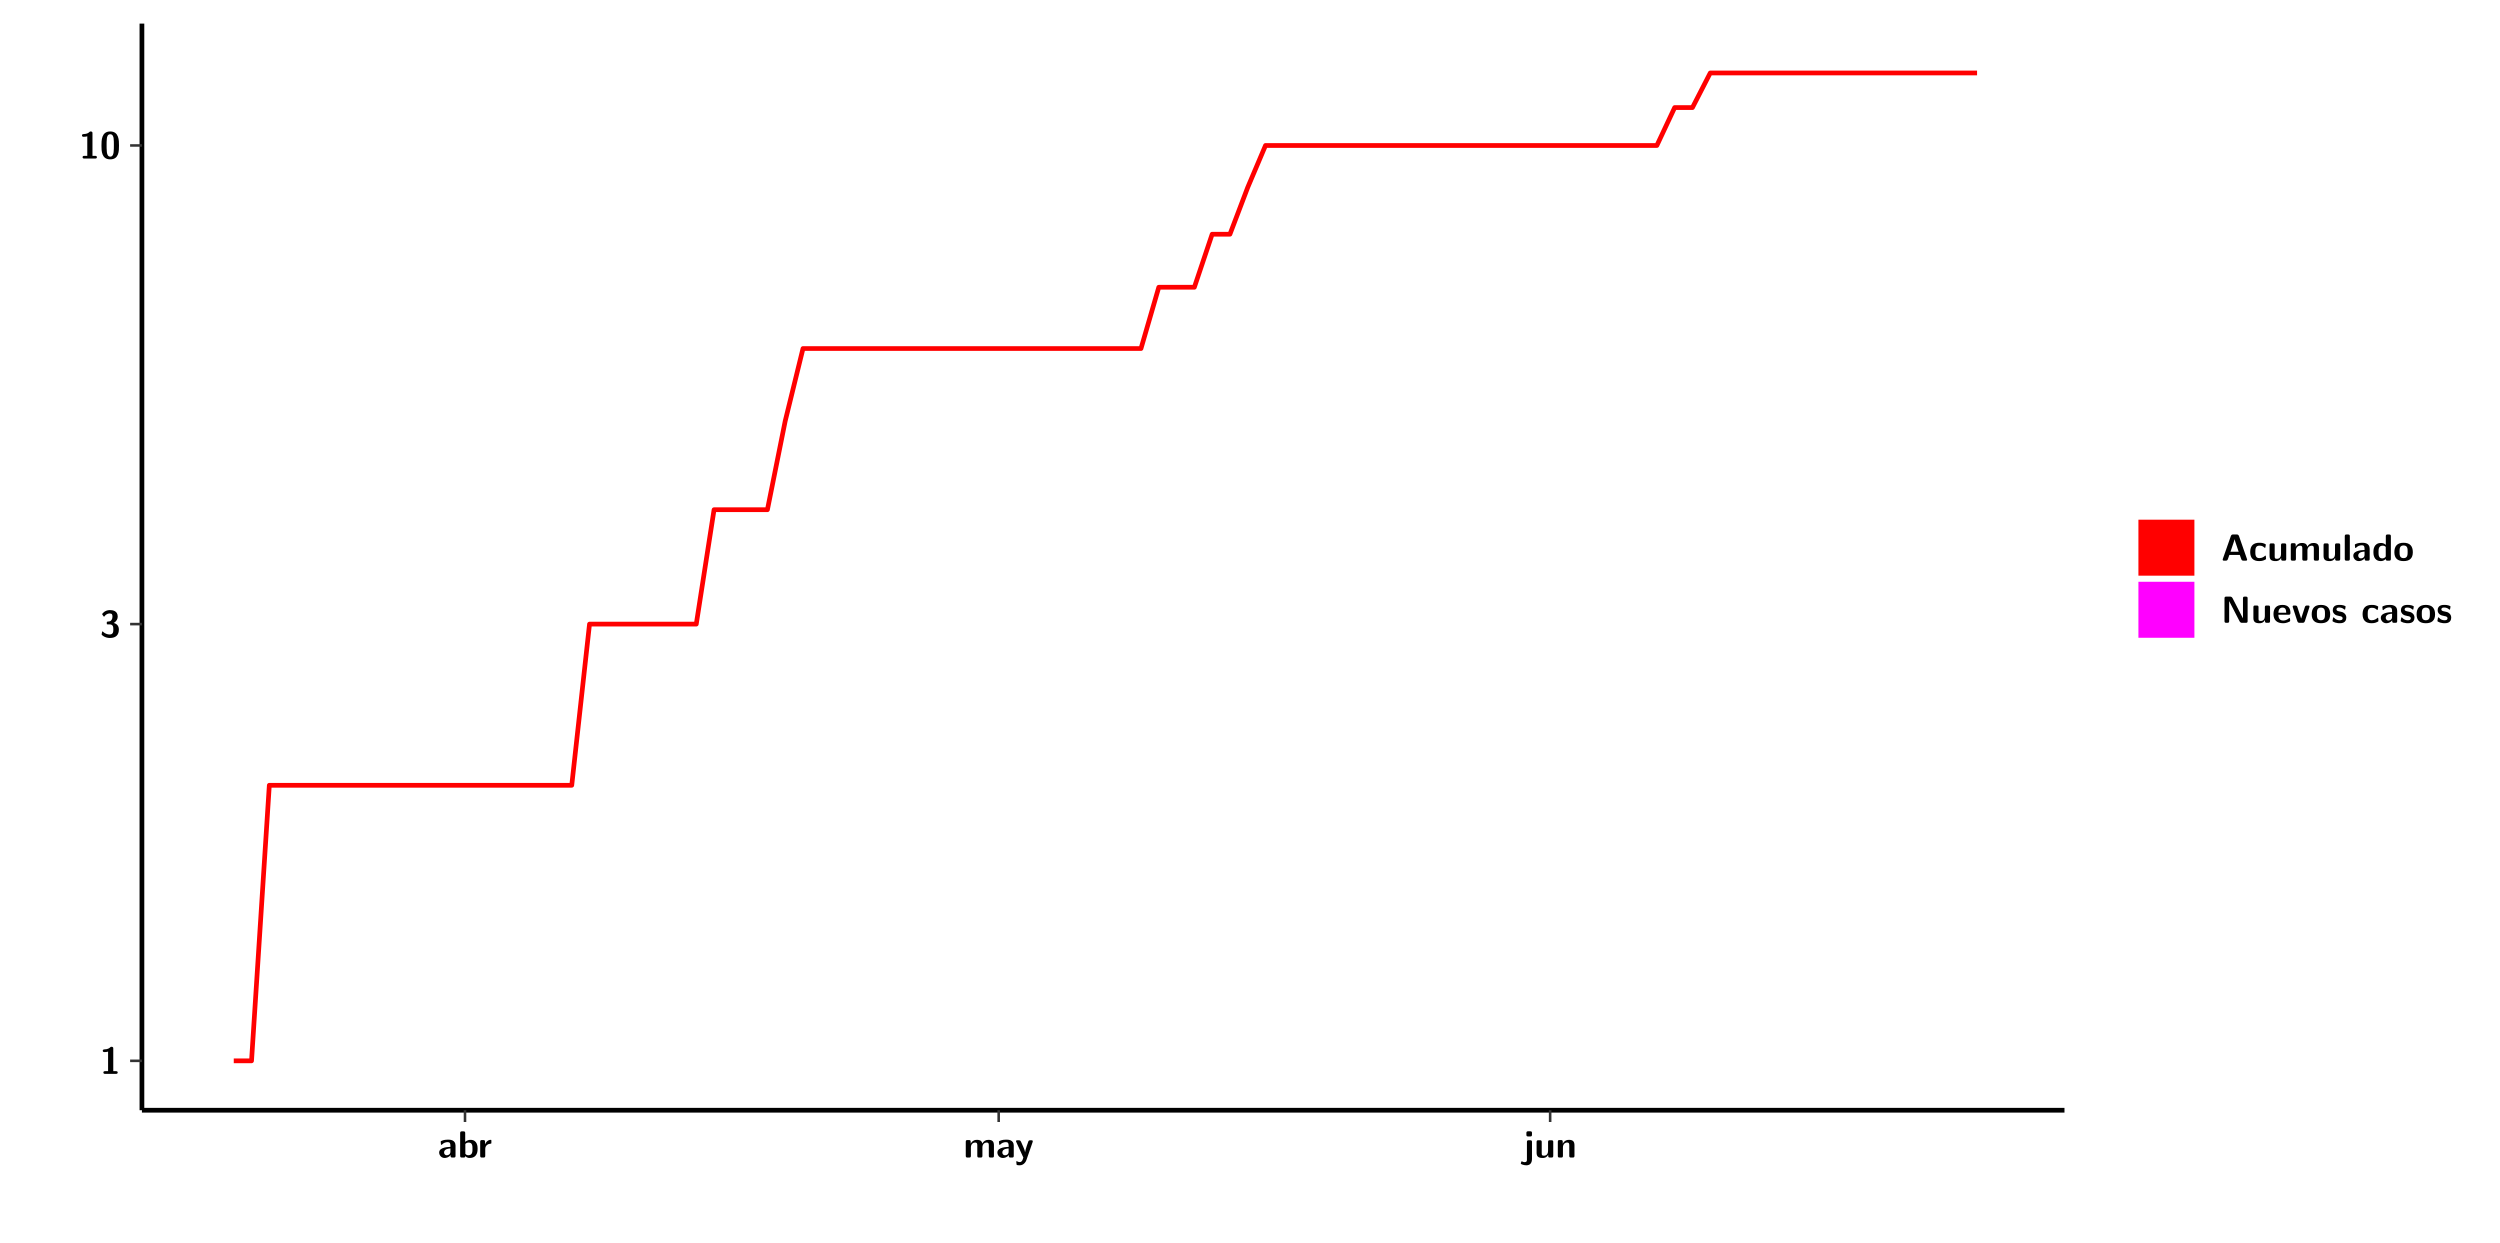
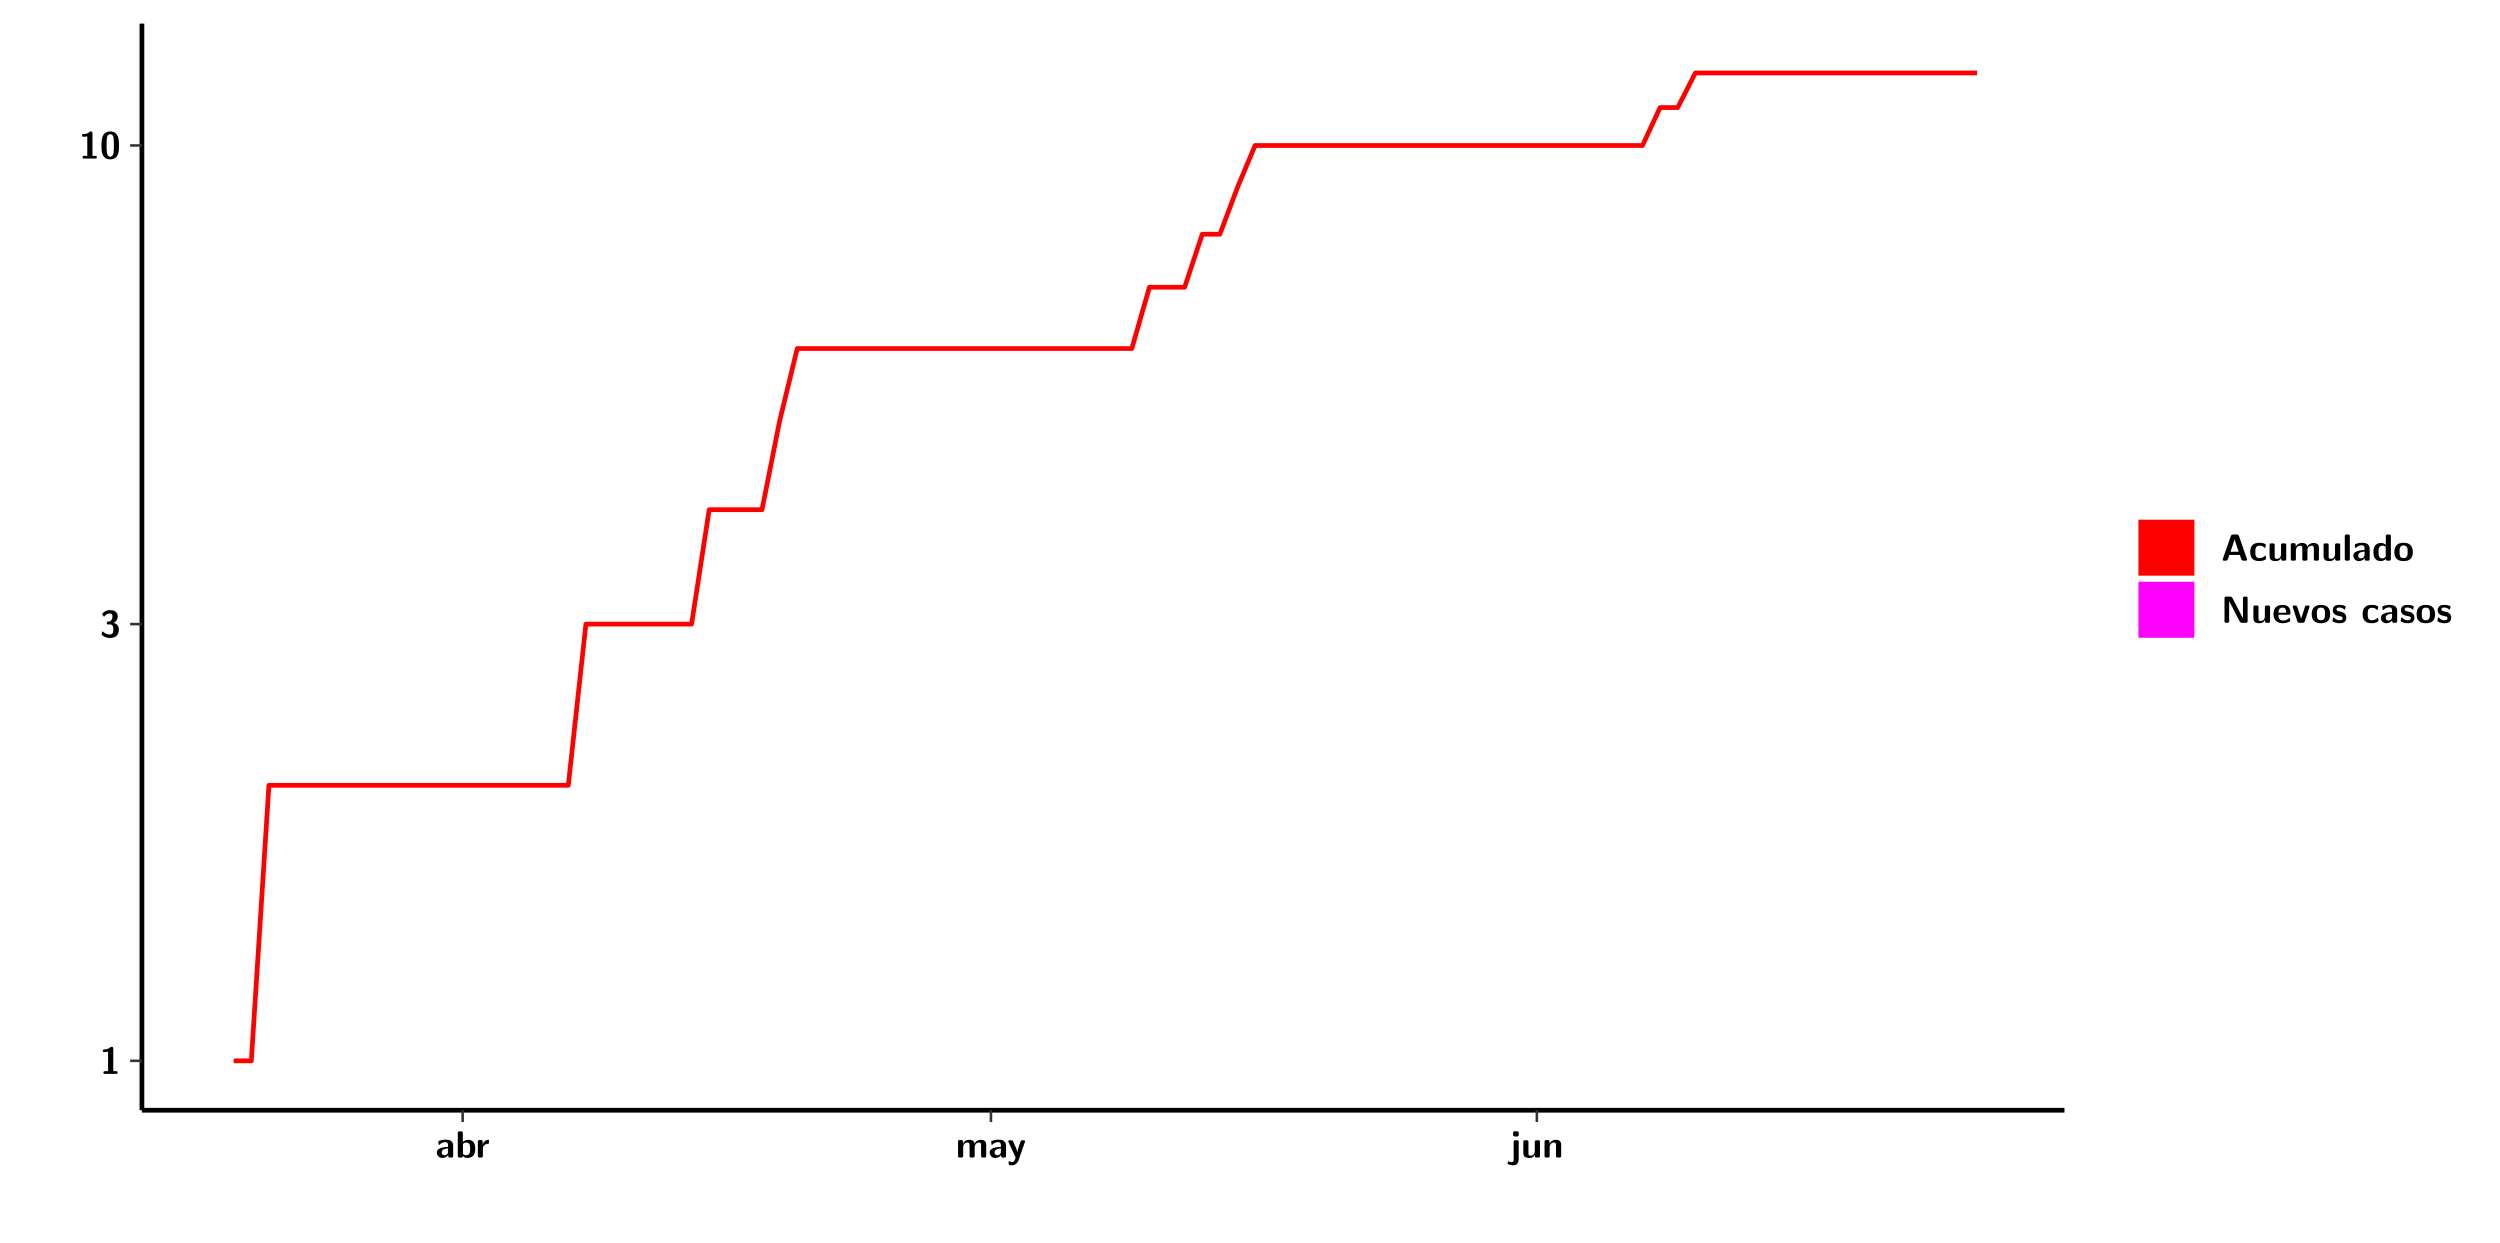
<svg xmlns="http://www.w3.org/2000/svg" xmlns:xlink="http://www.w3.org/1999/xlink" width="579.653pt" height="288pt" viewBox="0 0 579.653 288" version="1.1">
  <defs>
    <g>
      <symbol overflow="visible" id="glyph0-0">
        <path style="stroke:none;" d="" />
      </symbol>
      <symbol overflow="visible" id="glyph0-1">
        <path style="stroke:none;" d="M 3.109 -5.859 C 3.109 -6.016 3.109 -6.281 2.719 -6.281 C 2.547 -6.281 2.516 -6.266 2.406 -6.156 C 2.25 -6.016 1.922 -5.688 1.047 -5.672 C 0.891 -5.672 0.672 -5.609 0.672 -5.359 C 0.672 -5.047 0.969 -5.047 1.094 -5.047 C 1.344 -5.047 1.656 -5.078 1.906 -5.156 L 1.906 -0.625 L 1.234 -0.625 C 1.109 -0.625 0.812 -0.625 0.812 -0.312 C 0.812 0 1.109 0 1.234 0 L 3.719 0 C 3.828 0 4.141 0 4.141 -0.312 C 4.141 -0.625 3.828 -0.625 3.719 -0.625 L 3.109 -0.625 Z M 3.109 -5.859 " />
      </symbol>
      <symbol overflow="visible" id="glyph0-2">
        <path style="stroke:none;" d="M 0.844 -4.859 C 0.906 -4.766 0.953 -4.766 0.969 -4.766 C 1.031 -4.766 1.047 -4.797 1.094 -4.859 C 1.547 -5.5 2.172 -5.5 2.281 -5.5 C 2.844 -5.5 2.922 -5.203 2.922 -4.781 C 2.922 -4.656 2.922 -4.234 2.641 -3.906 C 2.438 -3.656 2.219 -3.641 1.953 -3.625 C 1.859 -3.609 1.688 -3.609 1.672 -3.578 C 1.609 -3.562 1.609 -3.5 1.609 -3.359 L 1.609 -3.203 C 1.609 -2.984 1.609 -2.969 1.844 -2.969 L 2.219 -2.969 C 3.031 -2.969 3.125 -2.469 3.125 -1.797 C 3.125 -1.203 3.062 -0.625 2.266 -0.625 C 1.984 -0.625 1.328 -0.688 0.75 -1.25 C 0.672 -1.328 0.656 -1.328 0.625 -1.328 C 0.531 -1.328 0.516 -1.25 0.516 -1.234 C 0.516 -1.234 0.406 -0.672 0.406 -0.625 C 0.406 -0.516 1.156 0.188 2.312 0.188 C 3.812 0.188 4.406 -0.609 4.406 -1.781 C 4.406 -2.562 3.984 -3.109 3.203 -3.297 C 3.906 -3.688 4.141 -4.266 4.141 -4.766 C 4.141 -6.156 2.891 -6.281 2.328 -6.281 C 1.125 -6.281 0.531 -5.422 0.531 -5.344 C 0.531 -5.297 0.594 -5.219 0.594 -5.219 Z M 0.844 -4.859 " />
      </symbol>
      <symbol overflow="visible" id="glyph0-3">
        <path style="stroke:none;" d="M 4.438 -3 C 4.438 -4.203 4.438 -6.281 2.406 -6.281 C 0.375 -6.281 0.375 -4.219 0.375 -3 C 0.375 -1.812 0.375 0.188 2.406 0.188 C 4.438 0.188 4.438 -1.781 4.438 -3 Z M 2.406 -0.438 C 1.75 -0.438 1.656 -1.25 1.625 -1.484 C 1.562 -1.953 1.562 -2.766 1.562 -3.125 C 1.562 -3.641 1.562 -4.203 1.625 -4.641 C 1.641 -4.875 1.734 -5.641 2.406 -5.641 C 3.047 -5.641 3.156 -4.906 3.188 -4.734 C 3.25 -4.281 3.25 -3.594 3.25 -3.125 C 3.25 -2.625 3.25 -1.953 3.188 -1.469 C 3.156 -1.234 3.062 -0.438 2.406 -0.438 Z M 2.406 -0.438 " />
      </symbol>
      <symbol overflow="visible" id="glyph0-4">
        <path style="stroke:none;" d="M 4.062 -2.766 C 4.062 -4.156 2.734 -4.156 2.297 -4.156 C 1.891 -4.156 1.453 -4.125 0.859 -3.891 C 0.672 -3.797 0.625 -3.781 0.625 -3.688 C 0.625 -3.625 0.688 -3.109 0.688 -3.047 C 0.703 -2.984 0.75 -2.938 0.812 -2.938 C 0.844 -2.938 0.875 -2.969 0.906 -3 C 1.281 -3.391 1.719 -3.578 2.266 -3.578 C 2.734 -3.578 2.875 -3.297 2.875 -2.781 L 2.875 -2.469 C 2.562 -2.469 0.266 -2.453 0.266 -1.172 C 0.266 -0.547 0.766 0.094 1.531 0.094 C 1.828 0.094 2.484 0.016 2.906 -0.594 L 2.906 -0.422 C 2.906 -0.141 2.969 0 3.328 0 L 3.641 0 C 3.984 0 4.062 -0.109 4.062 -0.422 Z M 2.875 -1.344 C 2.875 -0.531 2.047 -0.531 2.016 -0.531 C 1.641 -0.531 1.406 -0.844 1.406 -1.188 C 1.406 -2.047 2.625 -2.109 2.875 -2.109 Z M 2.875 -1.344 " />
      </symbol>
      <symbol overflow="visible" id="glyph0-5">
        <path style="stroke:none;" d="M 1.703 -5.656 C 1.703 -5.938 1.641 -6.078 1.281 -6.078 L 0.953 -6.078 C 0.641 -6.078 0.531 -5.984 0.531 -5.656 L 0.531 -0.422 C 0.531 -0.109 0.625 0 0.953 0 L 1.312 0 C 1.453 0 1.719 0 1.734 -0.344 C 2.125 0.094 2.578 0.094 2.719 0.094 C 4.578 0.094 4.578 -1.594 4.578 -2.031 C 4.578 -2.453 4.578 -4.109 2.938 -4.109 C 2.219 -4.109 1.781 -3.703 1.703 -3.625 Z M 1.734 -3.172 C 1.844 -3.281 2.109 -3.484 2.5 -3.484 C 3.391 -3.484 3.391 -2.672 3.391 -2.016 C 3.391 -1.375 3.391 -0.531 2.406 -0.531 C 2.047 -0.531 1.828 -0.75 1.734 -0.875 Z M 1.734 -3.172 " />
      </symbol>
      <symbol overflow="visible" id="glyph0-6">
        <path style="stroke:none;" d="M 1.703 -2.016 C 1.703 -2.844 2.391 -3.188 2.938 -3.219 C 3.109 -3.234 3.125 -3.234 3.125 -3.469 L 3.125 -3.875 C 3.125 -4.047 3.125 -4.109 2.969 -4.109 C 2.719 -4.109 2.078 -4.031 1.672 -3.078 L 1.656 -3.078 L 1.656 -3.641 C 1.656 -3.922 1.594 -4.062 1.234 -4.062 L 0.953 -4.062 C 0.641 -4.062 0.531 -3.969 0.531 -3.641 L 0.531 -0.422 C 0.531 -0.109 0.625 0 0.953 0 L 1.281 0 C 1.609 0 1.703 -0.109 1.703 -0.422 Z M 1.703 -2.016 " />
      </symbol>
      <symbol overflow="visible" id="glyph0-7">
        <path style="stroke:none;" d="M 7.062 -2.844 C 7.062 -3.75 6.672 -4.109 5.781 -4.109 C 5.156 -4.109 4.688 -3.828 4.359 -3.25 C 4.219 -4.078 3.484 -4.109 3.109 -4.109 C 2.938 -4.109 2.578 -4.109 2.188 -3.828 C 1.906 -3.625 1.734 -3.344 1.672 -3.203 L 1.672 -3.641 C 1.672 -3.922 1.609 -4.062 1.25 -4.062 L 0.953 -4.062 C 0.625 -4.062 0.531 -3.969 0.531 -3.641 L 0.531 -0.422 C 0.531 -0.109 0.625 0 0.953 0 L 1.297 0 C 1.625 0 1.719 -0.109 1.719 -0.422 L 1.719 -2.359 C 1.719 -3.141 2.25 -3.484 2.688 -3.484 C 3.109 -3.484 3.203 -3.297 3.203 -2.828 L 3.203 -0.422 C 3.203 -0.109 3.297 0 3.625 0 L 3.969 0 C 4.297 0 4.391 -0.109 4.391 -0.422 L 4.391 -2.359 C 4.391 -3.141 4.922 -3.484 5.359 -3.484 C 5.781 -3.484 5.875 -3.297 5.875 -2.828 L 5.875 -0.422 C 5.875 -0.109 5.969 0 6.297 0 L 6.641 0 C 6.984 0 7.062 -0.109 7.062 -0.422 Z M 7.062 -2.844 " />
      </symbol>
      <symbol overflow="visible" id="glyph0-8">
        <path style="stroke:none;" d="M 4.109 -3.609 C 4.141 -3.719 4.141 -3.734 4.141 -3.781 C 4.141 -4.016 3.906 -4.016 3.797 -4.016 L 3.609 -4.016 C 3.469 -4.016 3.266 -4.016 3.141 -3.812 C 3.109 -3.766 2.406 -1.828 2.359 -1.25 L 2.344 -1.25 C 2.312 -1.672 1.953 -2.484 1.562 -3.328 C 1.328 -3.891 1.266 -4.016 0.828 -4.016 L 0.594 -4.016 C 0.469 -4.016 0.25 -4.016 0.25 -3.781 C 0.25 -3.75 0.281 -3.688 0.297 -3.641 L 1.953 0 C 1.891 0.188 1.859 0.281 1.828 0.375 C 1.734 0.656 1.578 1.047 1.109 1.047 C 0.812 1.047 0.609 0.922 0.516 0.875 C 0.469 0.844 0.453 0.828 0.422 0.828 C 0.391 0.828 0.312 0.859 0.312 0.969 C 0.312 1.031 0.375 1.641 0.391 1.672 C 0.469 1.781 0.953 1.797 1.094 1.797 C 2.172 1.797 2.609 0.766 2.672 0.547 Z M 4.109 -3.609 " />
      </symbol>
      <symbol overflow="visible" id="glyph0-9">
        <path style="stroke:none;" d="M 1.969 -5.672 C 1.969 -5.953 1.906 -6.094 1.547 -6.094 L 1.094 -6.094 C 0.766 -6.094 0.672 -5.984 0.672 -5.672 L 0.672 -5.312 C 0.672 -5.031 0.734 -4.891 1.094 -4.891 L 1.547 -4.891 C 1.875 -4.891 1.969 -5 1.969 -5.312 Z M 0.797 0.484 C 0.797 0.703 0.797 1.062 0.25 1.062 C 0.156 1.062 -0.094 1.031 -0.266 0.922 C -0.359 0.875 -0.375 0.875 -0.406 0.875 C -0.484 0.875 -0.5 0.922 -0.547 1.094 C -0.609 1.281 -0.625 1.359 -0.625 1.391 C -0.625 1.547 0.109 1.797 0.656 1.797 C 1.625 1.797 1.969 1.141 1.969 0.281 L 1.969 -3.594 C 1.969 -3.875 1.906 -4.016 1.547 -4.016 L 1.219 -4.016 C 0.891 -4.016 0.797 -3.906 0.797 -3.594 Z M 0.797 0.484 " />
      </symbol>
      <symbol overflow="visible" id="glyph0-10">
        <path style="stroke:none;" d="M 4.391 -3.594 C 4.391 -3.875 4.328 -4.016 3.969 -4.016 L 3.609 -4.016 C 3.281 -4.016 3.188 -3.906 3.188 -3.594 L 3.188 -1.516 C 3.188 -0.938 2.891 -0.438 2.266 -0.438 C 1.766 -0.438 1.719 -0.562 1.719 -1.031 L 1.719 -3.594 C 1.719 -3.875 1.656 -4.016 1.297 -4.016 L 0.953 -4.016 C 0.625 -4.016 0.531 -3.922 0.531 -3.594 L 0.531 -1.109 C 0.531 -0.172 1.031 0.094 1.953 0.094 C 2.188 0.094 2.812 0.094 3.219 -0.656 L 3.219 -0.422 C 3.219 -0.141 3.281 0 3.641 0 L 3.969 0 C 4.297 0 4.391 -0.109 4.391 -0.422 Z M 4.391 -3.594 " />
      </symbol>
      <symbol overflow="visible" id="glyph0-11">
        <path style="stroke:none;" d="M 4.391 -2.844 C 4.391 -3.75 4 -4.109 3.109 -4.109 C 2.188 -4.109 1.781 -3.438 1.672 -3.203 L 1.672 -3.641 C 1.672 -3.922 1.609 -4.062 1.25 -4.062 L 0.953 -4.062 C 0.625 -4.062 0.531 -3.969 0.531 -3.641 L 0.531 -0.422 C 0.531 -0.109 0.625 0 0.953 0 L 1.297 0 C 1.625 0 1.719 -0.109 1.719 -0.422 L 1.719 -2.359 C 1.719 -3.125 2.219 -3.484 2.688 -3.484 C 3.109 -3.484 3.188 -3.281 3.188 -2.828 L 3.188 -0.422 C 3.188 -0.141 3.25 0 3.609 0 L 3.969 0 C 4.297 0 4.391 -0.109 4.391 -0.422 Z M 4.391 -2.844 " />
      </symbol>
      <symbol overflow="visible" id="glyph0-12">
        <path style="stroke:none;" d="M 4.156 -5.703 C 4.031 -6.078 3.766 -6.078 3.594 -6.078 L 2.828 -6.078 C 2.641 -6.078 2.391 -6.078 2.266 -5.703 L 0.406 -0.406 C 0.375 -0.297 0.375 -0.281 0.375 -0.234 C 0.375 0 0.594 0 0.703 0 L 1.031 0 C 1.188 0 1.453 0 1.578 -0.344 L 1.922 -1.328 L 4.344 -1.328 L 4.641 -0.484 C 4.75 -0.172 4.812 0 5.234 0 L 5.703 0 C 5.828 0 6.047 0 6.047 -0.234 C 6.047 -0.281 6.047 -0.297 6 -0.406 Z M 2.812 -3.938 C 2.938 -4.328 3.062 -4.656 3.125 -4.969 L 3.141 -4.969 C 3.188 -4.766 3.188 -4.75 3.25 -4.547 L 4.078 -2.078 L 2.188 -2.078 Z M 2.812 -3.938 " />
      </symbol>
      <symbol overflow="visible" id="glyph0-13">
        <path style="stroke:none;" d="M 4 -0.438 C 4 -0.531 3.969 -0.938 3.953 -1.047 C 3.953 -1.078 3.938 -1.172 3.844 -1.172 C 3.812 -1.172 3.797 -1.172 3.703 -1.078 C 3.562 -0.953 3.141 -0.594 2.422 -0.594 C 1.516 -0.594 1.516 -1.469 1.516 -2.031 C 1.516 -2.75 1.562 -3.484 2.453 -3.484 C 3.031 -3.484 3.266 -3.344 3.578 -3.078 C 3.688 -2.984 3.703 -2.984 3.734 -2.984 C 3.828 -2.984 3.844 -3.062 3.844 -3.094 C 3.859 -3.172 3.953 -3.656 3.953 -3.703 C 3.953 -3.781 3.891 -3.812 3.75 -3.891 C 3.328 -4.078 3.062 -4.156 2.453 -4.156 C 1.141 -4.156 0.328 -3.547 0.328 -2.016 C 0.328 -0.562 1.078 0.094 2.406 0.094 C 2.641 0.094 3.172 0.094 3.75 -0.203 C 4 -0.344 4 -0.344 4 -0.438 Z M 4 -0.438 " />
      </symbol>
      <symbol overflow="visible" id="glyph0-14">
        <path style="stroke:none;" d="M 1.703 -5.656 C 1.703 -5.938 1.641 -6.078 1.281 -6.078 L 0.953 -6.078 C 0.641 -6.078 0.531 -5.984 0.531 -5.656 L 0.531 -0.422 C 0.531 -0.109 0.625 0 0.953 0 L 1.281 0 C 1.609 0 1.703 -0.109 1.703 -0.422 Z M 1.703 -5.656 " />
      </symbol>
      <symbol overflow="visible" id="glyph0-15">
        <path style="stroke:none;" d="M 4.375 -5.656 C 4.375 -5.938 4.312 -6.078 3.953 -6.078 L 3.625 -6.078 C 3.297 -6.078 3.203 -5.969 3.203 -5.656 L 3.203 -3.672 C 2.812 -4.047 2.375 -4.109 2.109 -4.109 C 0.328 -4.109 0.328 -2.422 0.328 -2 C 0.328 -1.594 0.328 0.094 2.062 0.094 C 2.422 0.094 2.812 -0.016 3.188 -0.406 C 3.188 -0.094 3.297 0 3.609 0 L 3.953 0 C 4.281 0 4.375 -0.109 4.375 -0.422 Z M 3.188 -1.094 C 3.188 -0.953 3.188 -0.875 2.922 -0.688 C 2.703 -0.547 2.5 -0.531 2.406 -0.531 C 1.516 -0.531 1.516 -1.344 1.516 -2 C 1.516 -2.656 1.516 -3.484 2.5 -3.484 C 2.75 -3.484 2.984 -3.391 3.188 -3.203 Z M 3.188 -1.094 " />
      </symbol>
      <symbol overflow="visible" id="glyph0-16">
        <path style="stroke:none;" d="M 4.547 -1.969 C 4.547 -3.406 3.844 -4.156 2.406 -4.156 C 0.953 -4.156 0.266 -3.391 0.266 -1.969 C 0.266 -0.547 1.031 0.094 2.406 0.094 C 3.781 0.094 4.547 -0.531 4.547 -1.969 Z M 2.406 -0.594 C 1.469 -0.594 1.469 -1.375 1.469 -2.078 C 1.469 -2.75 1.469 -3.531 2.406 -3.531 C 3.344 -3.531 3.344 -2.766 3.344 -2.078 C 3.344 -1.391 3.344 -0.594 2.406 -0.594 Z M 2.406 -0.594 " />
      </symbol>
      <symbol overflow="visible" id="glyph0-17">
        <path style="stroke:none;" d="M 2.656 -5.734 C 2.469 -6.078 2.203 -6.078 2.031 -6.078 L 1.219 -6.078 C 0.906 -6.078 0.797 -5.984 0.797 -5.656 L 0.797 -0.422 C 0.797 -0.109 0.891 0 1.219 0 L 1.453 0 C 1.781 0 1.875 -0.109 1.875 -0.422 L 1.875 -5.016 L 1.891 -5.016 L 4.297 -0.344 C 4.484 0 4.75 0 4.922 0 L 5.734 0 C 6.062 0 6.156 -0.109 6.156 -0.422 L 6.156 -5.656 C 6.156 -5.938 6.094 -6.078 5.734 -6.078 L 5.5 -6.078 C 5.156 -6.078 5.078 -5.969 5.078 -5.656 L 5.078 -1.062 L 5.062 -1.062 Z M 2.656 -5.734 " />
      </symbol>
      <symbol overflow="visible" id="glyph0-18">
        <path style="stroke:none;" d="M 3.781 -1.875 C 3.984 -1.875 4.203 -1.891 4.203 -2.281 C 4.203 -3.406 3.672 -4.156 2.359 -4.156 C 0.969 -4.156 0.266 -3.375 0.266 -2.047 C 0.266 -0.609 1.109 0.094 2.484 0.094 C 2.812 0.094 3.312 0.047 3.891 -0.234 C 4.078 -0.328 4.141 -0.359 4.141 -0.469 C 4.141 -0.531 4.125 -0.781 4.109 -0.844 C 4.078 -1.125 4.062 -1.125 3.984 -1.125 C 3.953 -1.125 3.938 -1.125 3.844 -1.047 C 3.328 -0.594 2.797 -0.531 2.516 -0.531 C 1.531 -0.531 1.422 -1.312 1.391 -1.875 Z M 1.406 -2.344 C 1.422 -2.875 1.609 -3.531 2.359 -3.531 C 3.062 -3.531 3.203 -3.031 3.219 -2.344 Z M 1.406 -2.344 " />
      </symbol>
      <symbol overflow="visible" id="glyph0-19">
        <path style="stroke:none;" d="M 4.109 -3.609 C 4.141 -3.719 4.141 -3.75 4.141 -3.766 C 4.141 -4.016 3.922 -4.016 3.797 -4.016 L 3.609 -4.016 C 3.25 -4.016 3.141 -3.891 3.062 -3.641 L 2.203 -0.984 L 1.328 -3.641 C 1.266 -3.828 1.203 -4.016 0.781 -4.016 L 0.578 -4.016 C 0.453 -4.016 0.234 -4.016 0.234 -3.766 C 0.234 -3.75 0.234 -3.719 0.266 -3.609 L 1.312 -0.375 C 1.438 0 1.703 0 1.859 0 L 2.5 0 C 2.672 0 2.938 0 3.062 -0.375 Z M 4.109 -3.609 " />
      </symbol>
      <symbol overflow="visible" id="glyph0-20">
        <path style="stroke:none;" d="M 3.469 -1.234 C 3.469 -1.734 3.203 -2.031 3.047 -2.172 C 2.703 -2.484 2.391 -2.547 2.031 -2.609 C 1.547 -2.703 1.188 -2.766 1.188 -3.109 C 1.188 -3.469 1.484 -3.547 1.828 -3.547 C 2.406 -3.547 2.719 -3.328 2.953 -3.125 C 3.047 -3.047 3.062 -3.047 3.094 -3.047 C 3.188 -3.047 3.203 -3.125 3.203 -3.156 C 3.219 -3.219 3.312 -3.719 3.312 -3.766 C 3.312 -3.906 2.844 -4.031 2.75 -4.062 C 2.406 -4.156 2.125 -4.156 1.891 -4.156 C 1.5 -4.156 0.328 -4.156 0.328 -2.906 C 0.328 -2.484 0.516 -2.219 0.75 -2 C 1.062 -1.734 1.406 -1.672 1.906 -1.562 C 2.156 -1.531 2.609 -1.453 2.609 -1.062 C 2.609 -0.656 2.266 -0.594 1.922 -0.594 C 1.531 -0.594 1.047 -0.703 0.625 -1.188 C 0.594 -1.234 0.562 -1.266 0.516 -1.266 C 0.422 -1.266 0.406 -1.188 0.391 -1.125 C 0.375 -1.016 0.266 -0.516 0.266 -0.422 C 0.266 -0.266 0.922 -0.062 0.922 -0.047 C 1.406 0.094 1.766 0.094 1.922 0.094 C 2.359 0.094 3.469 0.062 3.469 -1.234 Z M 3.469 -1.234 " />
      </symbol>
    </g>
    <clipPath id="clip1">
      <path d="M 0 0 L 576.008 0 L 576.008 288 L 0 288 Z M 0 0 " />
    </clipPath>
    <clipPath id="clip2">
      <path d="M 32.906 5.477 L 478.672 5.477 L 478.672 257.414 L 32.906 257.414 Z M 32.906 5.477 " />
    </clipPath>
  </defs>
  <g id="surface1">
    <g clip-path="url(#clip1)" clip-rule="nonzero">
      <path style="fill-rule:nonzero;fill:rgb(100%,100%,100%);fill-opacity:1;stroke-width:0.598;stroke-linecap:round;stroke-linejoin:round;stroke:rgb(100%,100%,100%);stroke-opacity:1;stroke-miterlimit:10;" d="M 0 0 L 0 288.004 L 576.008 288.004 L 576.008 0 Z M 0 0 " transform="matrix(1,0,0,-1,0,288)" />
    </g>
    <g clip-path="url(#clip2)" clip-rule="nonzero">
      <path style=" stroke:none;fill-rule:nonzero;fill:rgb(100%,100%,100%);fill-opacity:1;" d="M 32.906 257.414 L 32.906 5.477 L 478.672 5.477 L 478.672 257.414 Z M 32.906 257.414 " />
    </g>
-     <path style="fill:none;stroke-width:1.096;stroke-linecap:butt;stroke-linejoin:round;stroke:rgb(100%,0%,0%);stroke-opacity:1;stroke-miterlimit:10;" d="M 54.199 42.031 L 58.32 42.031 L 62.445 105.926 L 132.566 105.926 L 136.688 143.293 L 161.438 143.293 L 165.562 169.816 L 177.934 169.816 L 182.059 190.379 L 186.184 207.188 L 264.551 207.188 L 268.676 221.395 L 276.926 221.395 L 281.051 233.695 L 285.176 233.695 L 289.301 244.555 L 293.422 254.27 L 384.164 254.27 L 388.289 263.059 L 392.414 263.059 L 396.539 271.078 L 458.406 271.078 " transform="matrix(1,0,0,-1,0,288)" />
+     <path style="fill:none;stroke-width:1.096;stroke-linecap:butt;stroke-linejoin:round;stroke:rgb(100%,0%,0%);stroke-opacity:1;stroke-miterlimit:10;" d="M 54.188 42.031 L 58.273 42.031 L 62.355 105.926 L 131.766 105.926 L 135.852 143.293 L 160.352 143.293 L 164.434 169.816 L 176.68 169.816 L 180.766 190.379 L 184.848 207.188 L 262.43 207.188 L 266.504 221.395 L 274.672 221.395 L 278.758 233.695 L 282.844 233.695 L 286.926 244.555 L 291.004 254.27 L 380.836 254.27 L 384.91 263.059 L 388.996 263.059 L 393.082 271.078 L 458.406 271.078 " transform="matrix(1,0,0,-1,0,288)" />
    <path style="fill:none;stroke-width:1.096;stroke-linecap:butt;stroke-linejoin:round;stroke:rgb(0%,0%,0%);stroke-opacity:1;stroke-miterlimit:10;" d="M 32.906 30.586 L 32.906 282.523 " transform="matrix(1,0,0,-1,0,288)" />
    <g style="fill:rgb(0%,0%,0%);fill-opacity:1;">
      <use xlink:href="#glyph0-1" x="23.153" y="248.986" />
    </g>
    <g style="fill:rgb(0%,0%,0%);fill-opacity:1;">
      <use xlink:href="#glyph0-2" x="23.153" y="147.736" />
    </g>
    <g style="fill:rgb(0%,0%,0%);fill-opacity:1;">
      <use xlink:href="#glyph0-1" x="18.331" y="36.762" />
      <use xlink:href="#glyph0-3" x="23.153" y="36.762" />
    </g>
    <path style="fill:none;stroke-width:0.598;stroke-linecap:butt;stroke-linejoin:round;stroke:rgb(20%,20%,20%);stroke-opacity:1;stroke-miterlimit:10;" d="M 30.168 42.031 L 32.906 42.031 " transform="matrix(1,0,0,-1,0,288)" />
    <path style="fill:none;stroke-width:0.598;stroke-linecap:butt;stroke-linejoin:round;stroke:rgb(20%,20%,20%);stroke-opacity:1;stroke-miterlimit:10;" d="M 30.168 143.293 L 32.906 143.293 " transform="matrix(1,0,0,-1,0,288)" />
    <path style="fill:none;stroke-width:0.598;stroke-linecap:butt;stroke-linejoin:round;stroke:rgb(20%,20%,20%);stroke-opacity:1;stroke-miterlimit:10;" d="M 30.168 254.27 L 32.906 254.27 " transform="matrix(1,0,0,-1,0,288)" />
    <path style="fill:none;stroke-width:1.096;stroke-linecap:butt;stroke-linejoin:round;stroke:rgb(0%,0%,0%);stroke-opacity:1;stroke-miterlimit:10;" d="M 32.906 30.586 L 478.672 30.586 " transform="matrix(1,0,0,-1,0,288)" />
-     <path style="fill:none;stroke-width:0.598;stroke-linecap:butt;stroke-linejoin:round;stroke:rgb(20%,20%,20%);stroke-opacity:1;stroke-miterlimit:10;" d="M 107.816 27.848 L 107.816 30.586 " transform="matrix(1,0,0,-1,0,288)" />
-     <path style="fill:none;stroke-width:0.598;stroke-linecap:butt;stroke-linejoin:round;stroke:rgb(20%,20%,20%);stroke-opacity:1;stroke-miterlimit:10;" d="M 231.555 27.848 L 231.555 30.586 " transform="matrix(1,0,0,-1,0,288)" />
-     <path style="fill:none;stroke-width:0.598;stroke-linecap:butt;stroke-linejoin:round;stroke:rgb(20%,20%,20%);stroke-opacity:1;stroke-miterlimit:10;" d="M 359.418 27.848 L 359.418 30.586 " transform="matrix(1,0,0,-1,0,288)" />
+     <path style="fill:none;stroke-width:0.598;stroke-linecap:butt;stroke-linejoin:round;stroke:rgb(20%,20%,20%);stroke-opacity:1;stroke-miterlimit:10;" d="M 107.27 27.848 L 107.27 30.586 " transform="matrix(1,0,0,-1,0,288)" />
+     <path style="fill:none;stroke-width:0.598;stroke-linecap:butt;stroke-linejoin:round;stroke:rgb(20%,20%,20%);stroke-opacity:1;stroke-miterlimit:10;" d="M 229.762 27.848 L 229.762 30.586 " transform="matrix(1,0,0,-1,0,288)" />
+     <path style="fill:none;stroke-width:0.598;stroke-linecap:butt;stroke-linejoin:round;stroke:rgb(20%,20%,20%);stroke-opacity:1;stroke-miterlimit:10;" d="M 356.34 27.848 L 356.34 30.586 " transform="matrix(1,0,0,-1,0,288)" />
    <g style="fill:rgb(0%,0%,0%);fill-opacity:1;">
-       <use xlink:href="#glyph0-4" x="101.557" y="268.394" />
-       <use xlink:href="#glyph0-5" x="106.16" y="268.394" />
+       <use xlink:href="#glyph0-4" x="101.009" y="268.394" />
+       <use xlink:href="#glyph0-5" x="105.612" y="268.394" />
    </g>
    <g style="fill:rgb(0%,0%,0%);fill-opacity:1;">
-       <use xlink:href="#glyph0-6" x="110.807" y="268.394" />
+       <use xlink:href="#glyph0-6" x="110.259" y="268.394" />
    </g>
    <g style="fill:rgb(0%,0%,0%);fill-opacity:1;">
-       <use xlink:href="#glyph0-7" x="223.393" y="268.394" />
-       <use xlink:href="#glyph0-4" x="230.991" y="268.394" />
+       <use xlink:href="#glyph0-7" x="221.6" y="268.394" />
+       <use xlink:href="#glyph0-4" x="229.198" y="268.394" />
    </g>
    <g style="fill:rgb(0%,0%,0%);fill-opacity:1;">
-       <use xlink:href="#glyph0-8" x="235.322" y="268.394" />
+       <use xlink:href="#glyph0-8" x="233.529" y="268.394" />
    </g>
    <g style="fill:rgb(0%,0%,0%);fill-opacity:1;">
-       <use xlink:href="#glyph0-9" x="353.239" y="268.394" />
-       <use xlink:href="#glyph0-10" x="355.747" y="268.394" />
-       <use xlink:href="#glyph0-11" x="360.666" y="268.394" />
+       <use xlink:href="#glyph0-9" x="350.16" y="268.394" />
+       <use xlink:href="#glyph0-10" x="352.668" y="268.394" />
+       <use xlink:href="#glyph0-11" x="357.587" y="268.394" />
    </g>
    <path style=" stroke:none;fill-rule:nonzero;fill:rgb(100%,100%,100%);fill-opacity:1;" d="M 489.629 154.062 L 489.629 108.828 L 570.527 108.828 L 570.527 154.062 Z M 489.629 154.062 " />
    <path style=" stroke:none;fill-rule:nonzero;fill:rgb(100%,0%,0%);fill-opacity:1;" d="M 495.816 133.477 L 495.816 120.496 L 508.797 120.496 L 508.797 133.477 Z M 495.816 133.477 " />
    <path style=" stroke:none;fill-rule:nonzero;fill:rgb(100%,0%,100%);fill-opacity:1;" d="M 495.816 147.875 L 495.816 134.891 L 508.797 134.891 L 508.797 147.875 Z M 495.816 147.875 " />
    <g style="fill:rgb(0%,0%,0%);fill-opacity:1;">
      <use xlink:href="#glyph0-12" x="514.979" y="130.002" />
      <use xlink:href="#glyph0-13" x="521.408" y="130.002" />
      <use xlink:href="#glyph0-10" x="525.694" y="130.002" />
      <use xlink:href="#glyph0-7" x="530.613" y="130.002" />
      <use xlink:href="#glyph0-10" x="538.212" y="130.002" />
      <use xlink:href="#glyph0-14" x="543.131" y="130.002" />
      <use xlink:href="#glyph0-4" x="545.372" y="130.002" />
      <use xlink:href="#glyph0-15" x="549.975" y="130.002" />
      <use xlink:href="#glyph0-16" x="554.894" y="130.002" />
    </g>
    <g style="fill:rgb(0%,0%,0%);fill-opacity:1;">
      <use xlink:href="#glyph0-17" x="514.979" y="144.408" />
      <use xlink:href="#glyph0-10" x="521.944" y="144.408" />
      <use xlink:href="#glyph0-18" x="526.864" y="144.408" />
      <use xlink:href="#glyph0-19" x="531.345" y="144.408" />
      <use xlink:href="#glyph0-16" x="535.728" y="144.408" />
      <use xlink:href="#glyph0-20" x="540.55" y="144.408" />
    </g>
    <g style="fill:rgb(0%,0%,0%);fill-opacity:1;">
      <use xlink:href="#glyph0-13" x="547.465" y="144.408" />
      <use xlink:href="#glyph0-4" x="551.751" y="144.408" />
      <use xlink:href="#glyph0-20" x="556.354" y="144.408" />
      <use xlink:href="#glyph0-16" x="560.051" y="144.408" />
      <use xlink:href="#glyph0-20" x="564.872" y="144.408" />
    </g>
  </g>
</svg>
